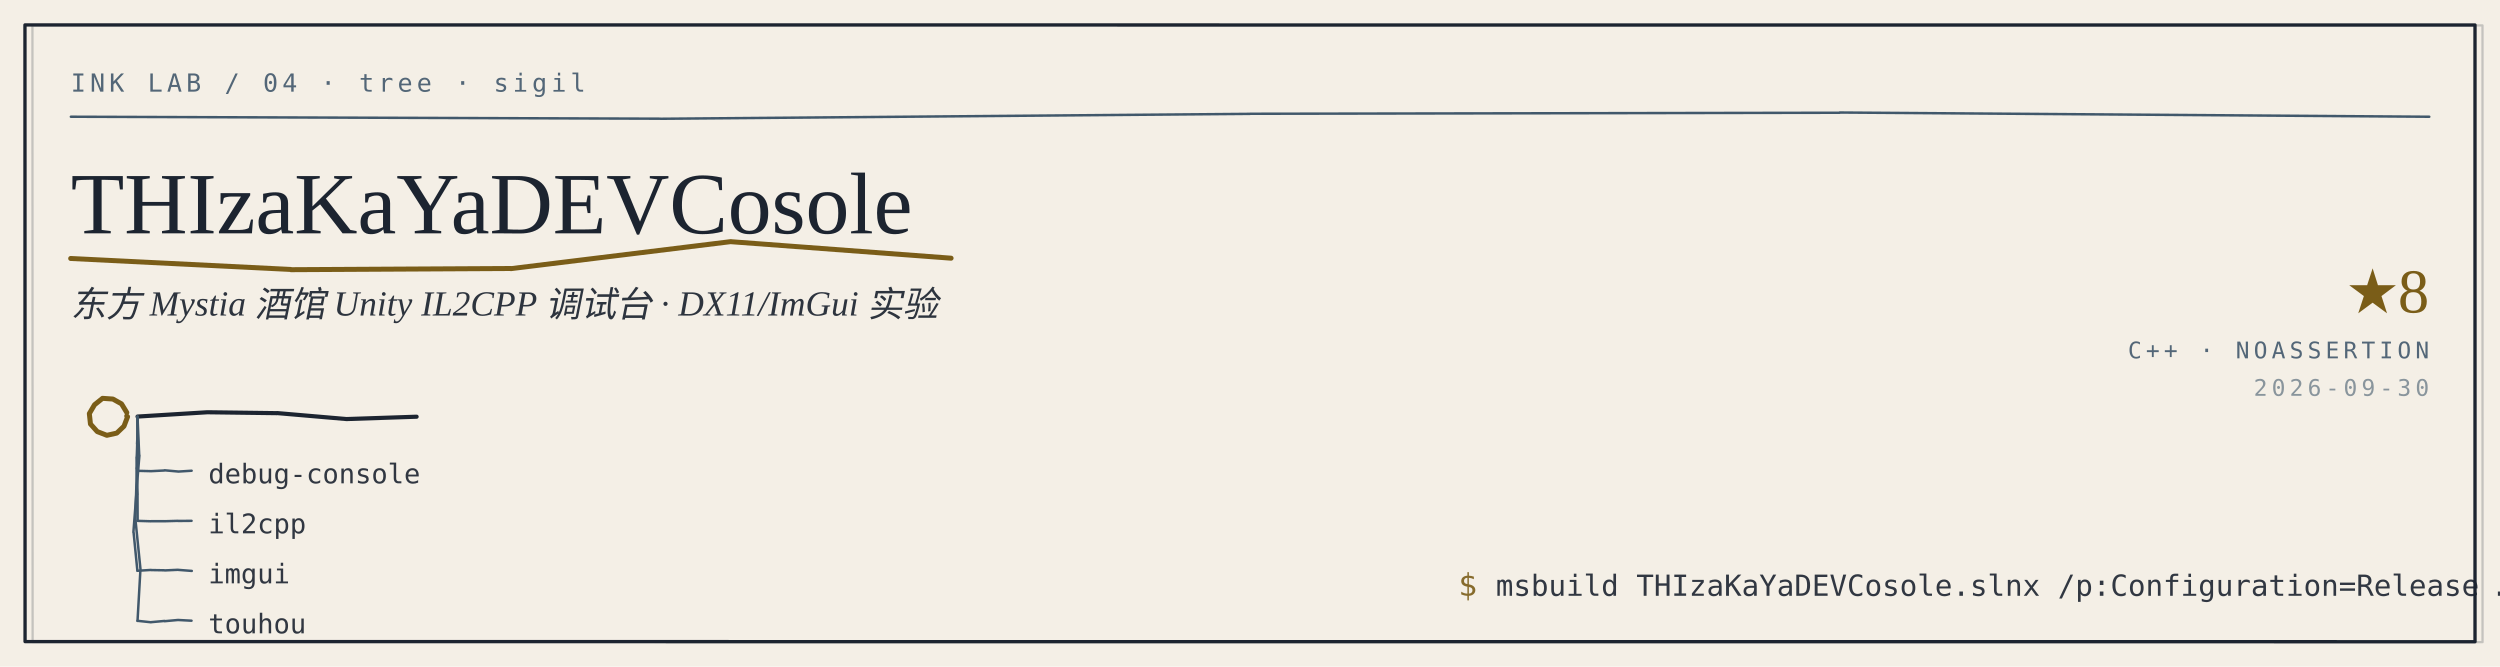
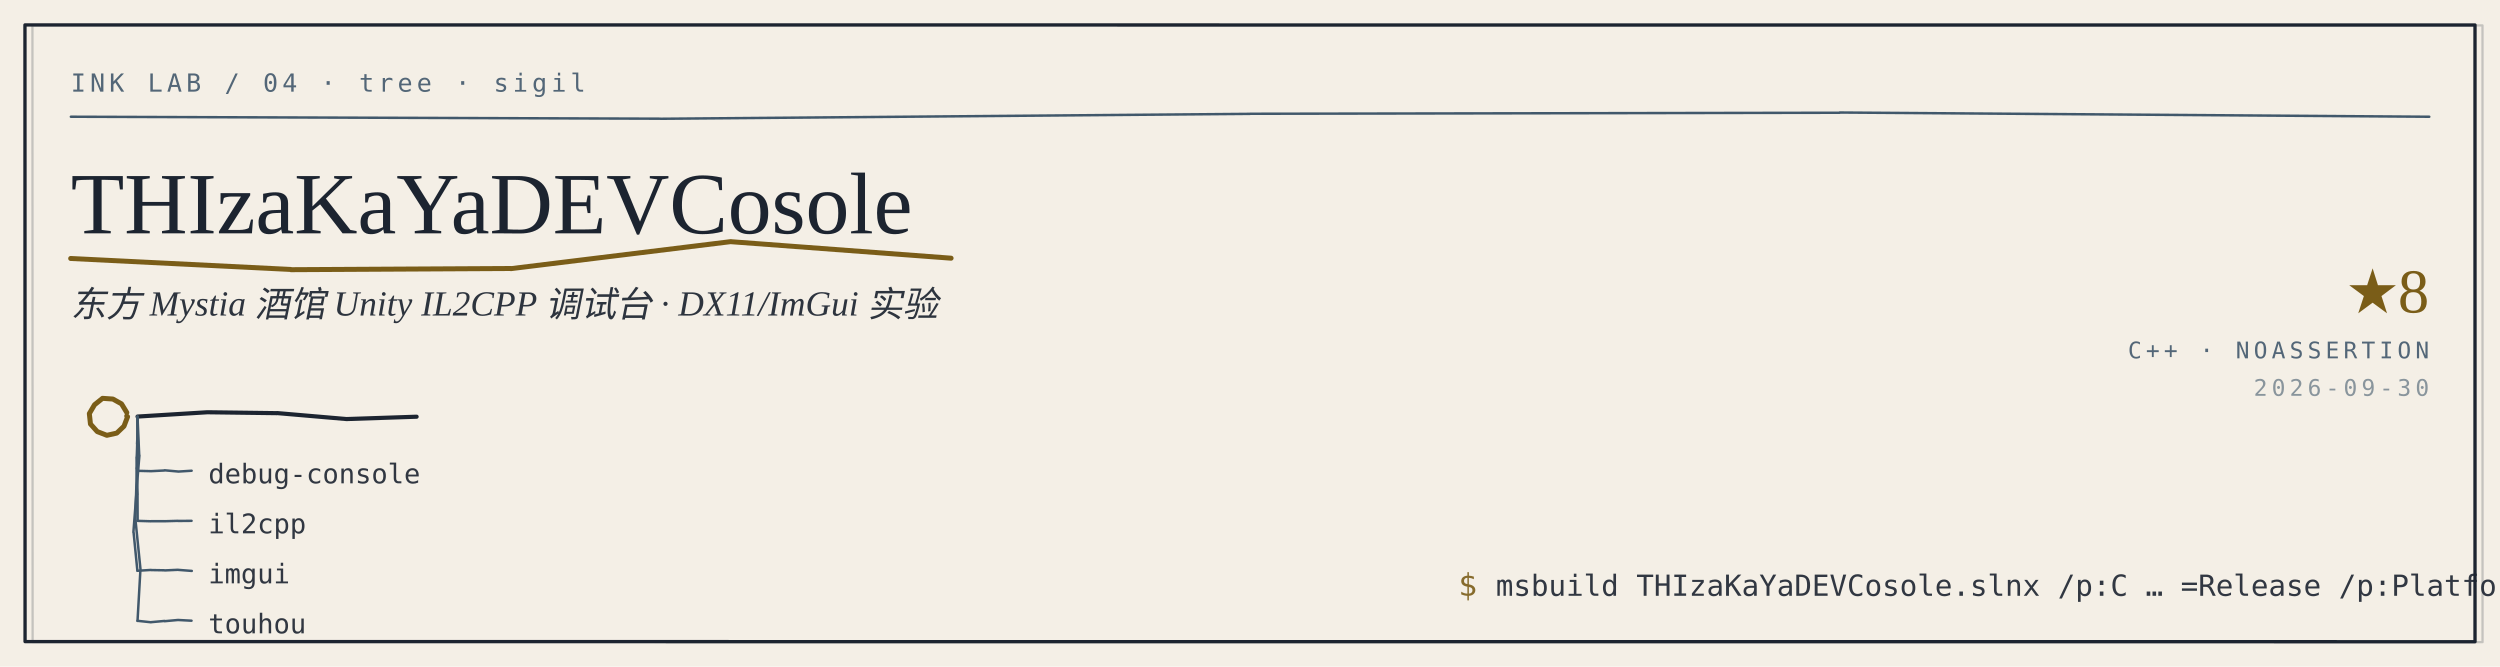
<svg xmlns="http://www.w3.org/2000/svg" width="1200" height="320" viewBox="0 0 1200 320" role="img" aria-label="THIzaKaYaDEVCosole — 东方 Mystia 酒馆 Unity IL2CPP 调试台 · DX11/ImGui 实验" font-family="Georgia,'Iowan Old Style','Times New Roman',Times,serif">
  <rect width="1200" height="320" fill="#F4EFE6" />
  <text x="34" y="44" font-size="12" font-family="ui-monospace,'Cascadia Mono',Consolas,'SF Mono',monospace" font-weight="400" fill="#41586B" text-anchor="start" letter-spacing="2.0" opacity="0.9">INK LAB / 04 · tree · sigil</text>
  <path d="M34.02 56.03 L316.93 56.97 L317.05 57.01 L600.02 54.65 L600.02 54.61 L883.03 54.12 L882.99 54.01 L1166.05 56.04" fill="none" stroke="#41586B" stroke-width="1.2" stroke-linecap="round" stroke-linejoin="round" opacity="1.0" />
  <text x="34" y="112" font-size="42" font-family="Georgia,'Iowan Old Style','Times New Roman',Times,serif" font-weight="400" fill="#1C2430" text-anchor="start">THIzaKaYaDEVCosole</text>
  <path d="M33.93 124.07 L139.57 129.34 L139.66 129.45 L245.21 128.88 L245.23 128.95 L350.88 115.97 L350.93 116.02 L456.52 123.93" fill="none" stroke="#7A5D18" stroke-width="2.4" stroke-linecap="round" stroke-linejoin="round" opacity="1.0" />
  <text x="34" y="152" font-size="17" font-family="Georgia,'Iowan Old Style','Times New Roman',Times,serif" font-weight="400" fill="#1C2430" text-anchor="start" font-style="italic" opacity="0.92">东方 Mystia 酒馆 Unity IL2CPP 调试台 · DX11/ImGui 实验</text>
  <path d="M60.83 199.68 L61.24 200.04 L59.52 204.56 L56.05 207.89 L51.29 208.95 L46.68 207.16 L43.42 203.52 L42.88 198.53 L45.37 194.29 L49.22 191.2 L54.18 191.54 L58.33 193.85 L60.87 198.04" fill="none" stroke="#7A5D18" stroke-width="2.4" stroke-linecap="round" stroke-linejoin="round" opacity="1.0" />
  <path d="M66.02 199.95 L99.55 197.88 L99.56 197.88 L133.05 198.32 L133.03 198.28 L166.47 201.16 L166.56 201.14 L199.97 200.02" fill="none" stroke="#1C2430" stroke-width="2.0" stroke-linecap="round" stroke-linejoin="round" opacity="1.0" />
  <path d="M65.97 200.06 L66.11 206.44 L66.11 206.55 L65.78 213.05 L65.85 213.02 L65.67 219.53 L65.57 219.47 L65.98 225.94" fill="none" stroke="#41586B" stroke-width="1.2" stroke-linecap="round" stroke-linejoin="round" opacity="1.0" />
  <path d="M65.98 225.99 L72.57 226.16 L72.49 226.16 L78.97 225.83 L78.96 225.74 L85.52 226.33 L85.51 226.36 L91.98 225.95" fill="none" stroke="#41586B" stroke-width="1.2" stroke-linecap="round" stroke-linejoin="round" opacity="1.0" />
  <text x="100" y="232" font-size="13" font-family="ui-monospace,'Cascadia Mono',Consolas,'SF Mono',monospace" font-weight="400" fill="#1C2430" text-anchor="start" opacity="0.9">debug-console</text>
  <path d="M65.94 200.01 L66.21 212.57 L66.13 212.56 L65.55 225.0 L65.65 224.98 L66.05 237.52 L66.01 237.43 L66.06 249.98" fill="none" stroke="#41586B" stroke-width="1.2" stroke-linecap="round" stroke-linejoin="round" opacity="1.0" />
  <path d="M65.99 250.01 L72.44 250.21 L72.48 250.17 L79.05 250.17 L79.01 250.19 L85.55 250.0 L85.55 250.06 L91.94 250.0" fill="none" stroke="#41586B" stroke-width="1.2" stroke-linecap="round" stroke-linejoin="round" opacity="1.0" />
  <text x="100" y="256" font-size="13" font-family="ui-monospace,'Cascadia Mono',Consolas,'SF Mono',monospace" font-weight="400" fill="#1C2430" text-anchor="start" opacity="0.9">il2cpp</text>
  <path d="M66.0 199.95 L66.82 218.47 L66.92 218.53 L65.41 236.95 L65.45 237.03 L64.03 255.51 L64.12 255.56 L65.94 273.97" fill="none" stroke="#41586B" stroke-width="1.2" stroke-linecap="round" stroke-linejoin="round" opacity="1.0" />
  <path d="M66.06 273.97 L72.46 273.57 L72.45 273.63 L78.94 273.74 L79.06 273.8 L85.49 273.5 L85.47 273.53 L92.06 274.04" fill="none" stroke="#41586B" stroke-width="1.2" stroke-linecap="round" stroke-linejoin="round" opacity="1.0" />
  <text x="100" y="280" font-size="13" font-family="ui-monospace,'Cascadia Mono',Consolas,'SF Mono',monospace" font-weight="400" fill="#1C2430" text-anchor="start" opacity="0.9">imgui</text>
  <path d="M66.03 200.01 L65.79 224.52 L65.7 224.47 L64.98 248.95 L64.97 249.01 L67.46 273.48 L67.4 273.47 L66.01 298.02" fill="none" stroke="#41586B" stroke-width="1.2" stroke-linecap="round" stroke-linejoin="round" opacity="1.0" />
  <path d="M66.01 297.99 L72.5 298.69 L72.51 298.64 L79.01 298.05 L78.99 298.18 L85.54 297.58 L85.47 297.59 L91.93 297.94" fill="none" stroke="#41586B" stroke-width="1.2" stroke-linecap="round" stroke-linejoin="round" opacity="1.0" />
  <text x="100" y="304" font-size="13" font-family="ui-monospace,'Cascadia Mono',Consolas,'SF Mono',monospace" font-weight="400" fill="#1C2430" text-anchor="start" opacity="0.9">touhou</text>
  <text x="1166" y="150" font-size="30" font-family="Georgia,'Iowan Old Style','Times New Roman',Times,serif" font-weight="400" fill="#7A5D18" text-anchor="end">★8</text>
  <text x="1166" y="172" font-size="11" font-family="ui-monospace,'Cascadia Mono',Consolas,'SF Mono',monospace" font-weight="400" fill="#41586B" text-anchor="end" letter-spacing="2.0" opacity="0.9">C++ · NOASSERTION</text>
  <text x="1166" y="190" font-size="11" font-family="ui-monospace,'Cascadia Mono',Consolas,'SF Mono',monospace" font-weight="400" fill="#41586B" text-anchor="end" letter-spacing="2.0" opacity="0.6">2026-09-30</text>
  <text x="700" y="286" font-size="15" font-family="ui-monospace,'Cascadia Mono',Consolas,'SF Mono',monospace" font-weight="400" fill="#7A5D18" text-anchor="start" opacity="0.9">$</text>
-   <text x="718" y="286" font-size="14" font-family="ui-monospace,'Cascadia Mono',Consolas,'SF Mono',monospace" font-weight="400" fill="#1C2430" text-anchor="start" opacity="0.9">msbuild THIzaKaYaDEVCosole.slnx /p:Configuration=Release …</text>
+   <text x="718" y="286" font-size="14" font-family="ui-monospace,'Cascadia Mono',Consolas,'SF Mono',monospace" font-weight="400" fill="#1C2430" text-anchor="start" opacity="0.9">msbuild THIzaKaYaDEVCosole.slnx /p:C … =Release /p:Platform=x64</text>
  <path d="M11.98 11.97 L1188.0 12.0 L1188.01 308.02 L12.03 307.97 Z" fill="none" stroke="#1C2430" stroke-width="1.6" stroke-linecap="round" stroke-linejoin="round" opacity="1.0" />
  <path d="M13.97 10.94 L1190.0 10.99 L1190.02 307.03 L14.06 306.95 Z" transform="translate(1.6 1.2)" fill="none" stroke="#1C2430" stroke-width="1.1" stroke-linecap="round" stroke-linejoin="round" opacity="0.22" />
</svg>
